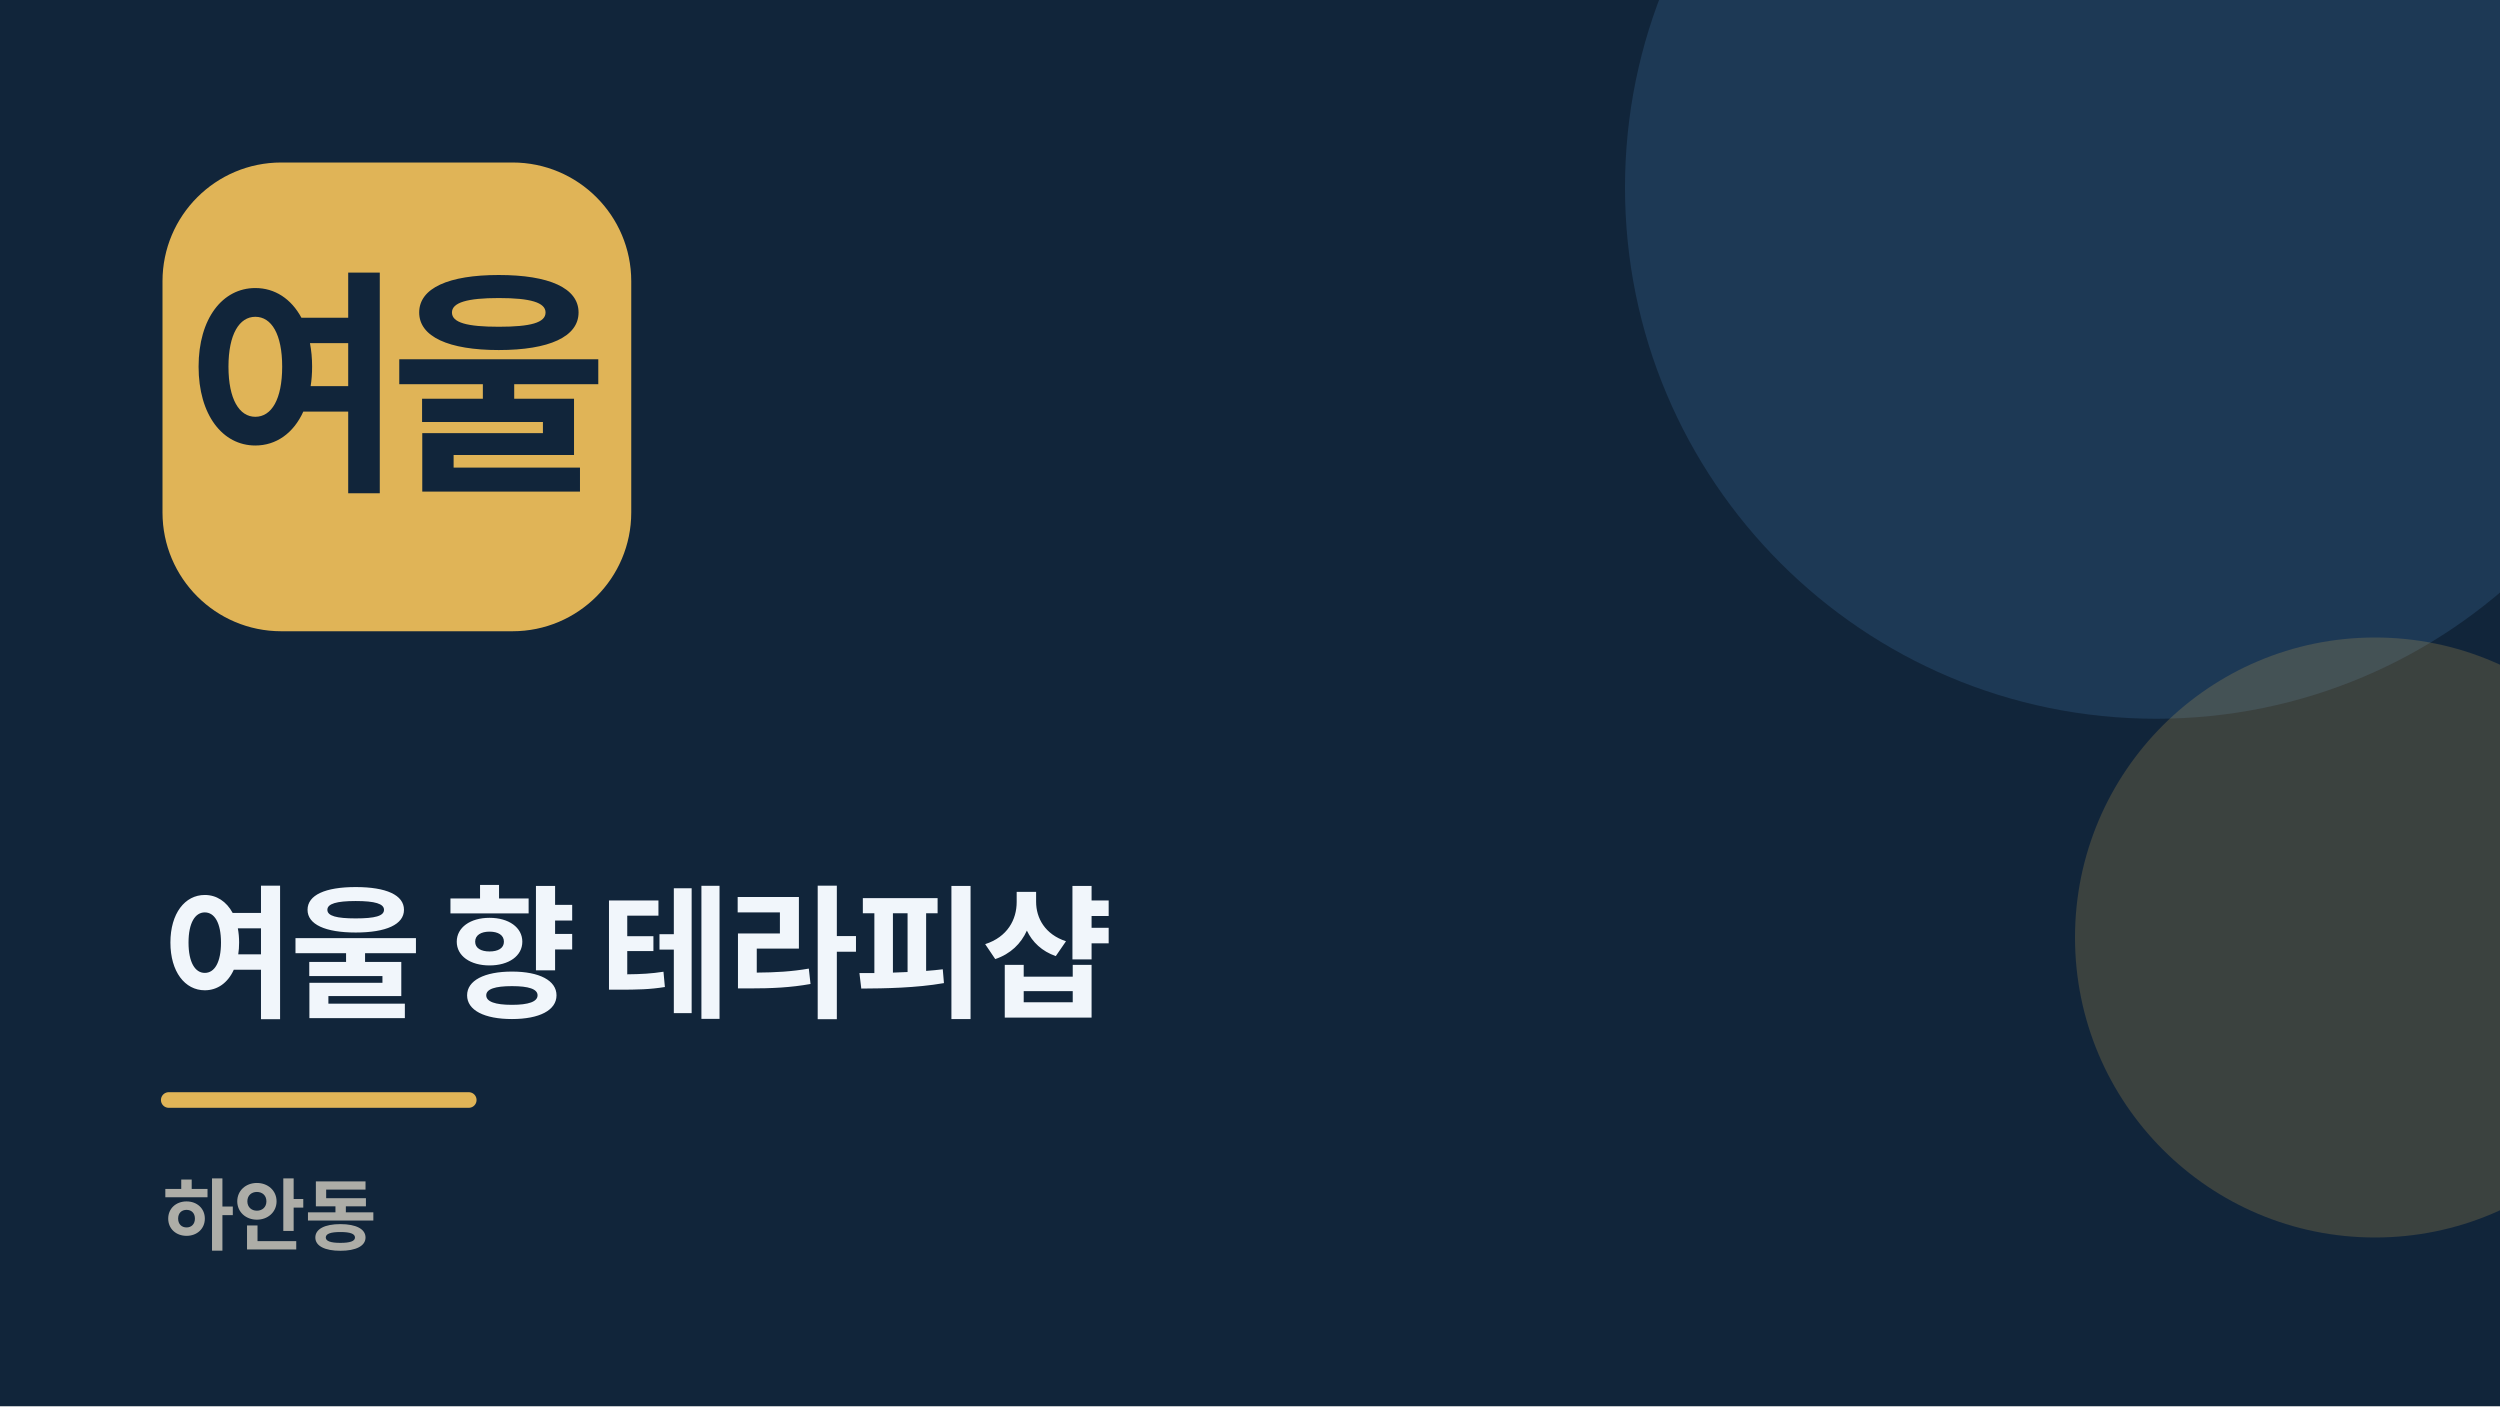
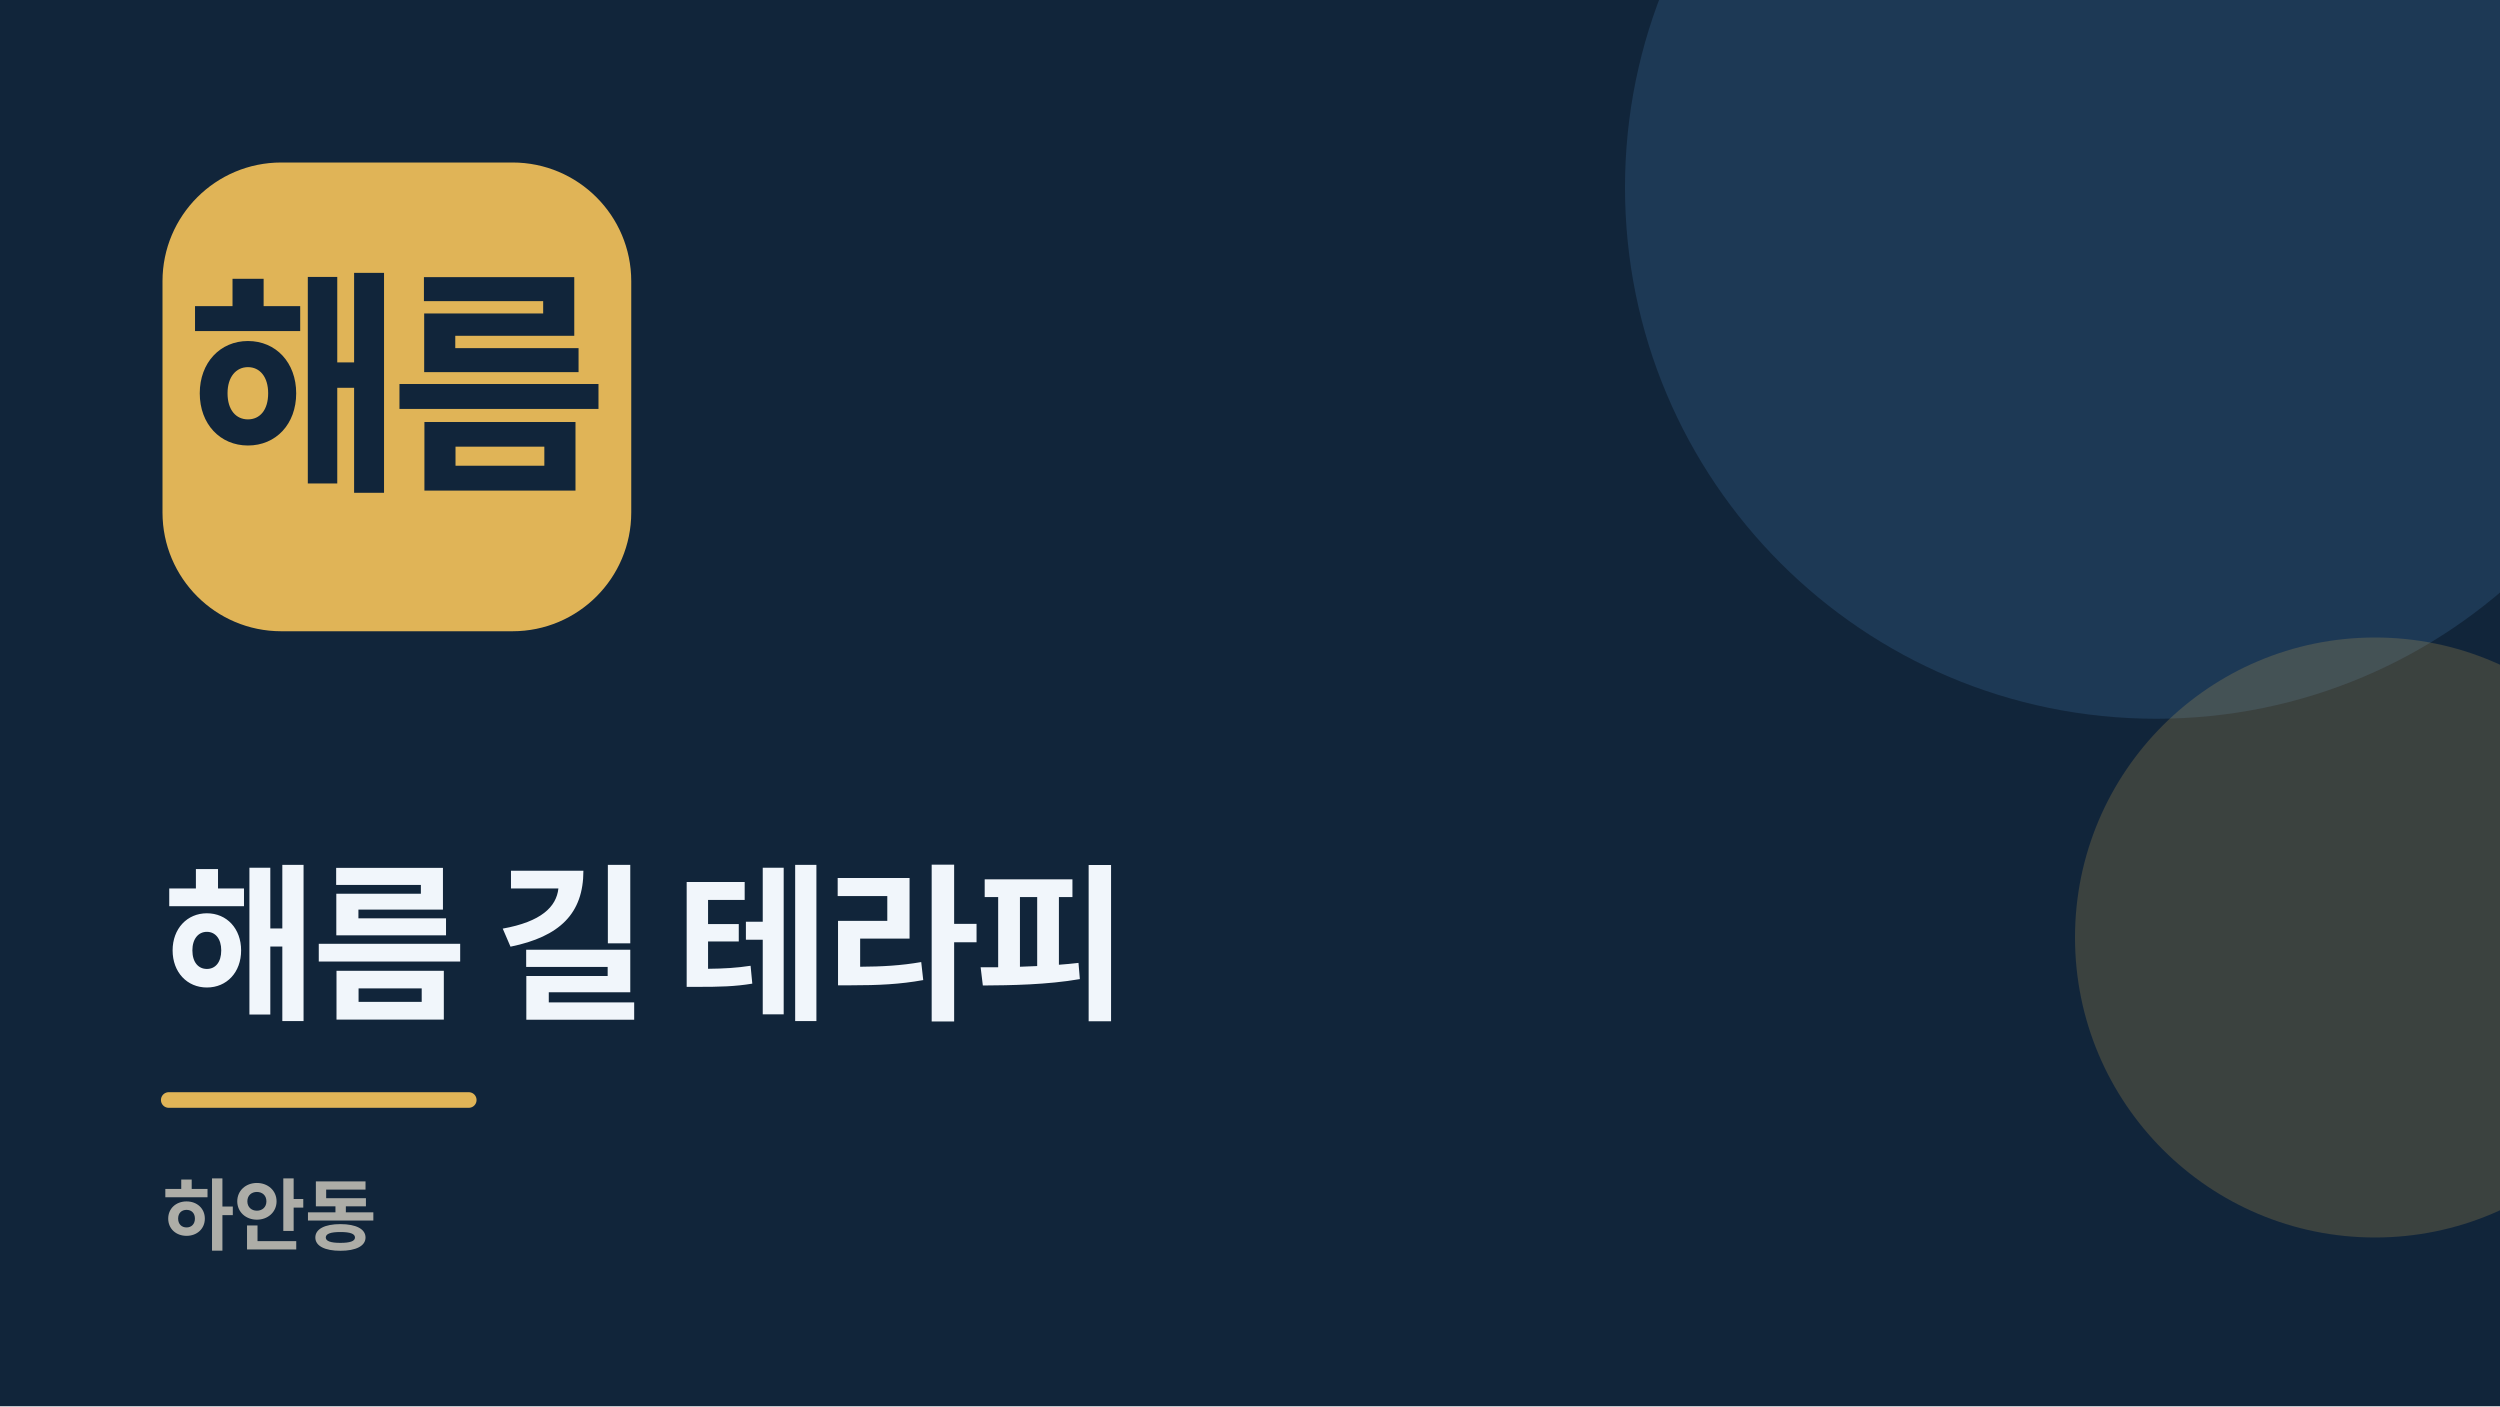
- <svg xmlns="http://www.w3.org/2000/svg" viewBox="0 0 800 450" role="img" preserveAspectRatio="xMidYMid slice" aria-label="여울 향 테라피샵 로드샵 · 방문 이미지">
+ <svg xmlns="http://www.w3.org/2000/svg" viewBox="0 0 800 450" role="img" preserveAspectRatio="xMidYMid slice" aria-label="해름 길 테라피 로드샵 · 방문 이미지">
  <defs>
    <pattern id="sdc333f5b" width="22" height="22" patternUnits="userSpaceOnUse">
      <circle cx="3" cy="3" r="2.3" fill="#E9E2D1" opacity=".34" />
    </pattern>
    <style> .k-ss-m{font-family:'Pretendard Variable',Pretendard,-apple-system,'Apple SD Gothic Neo','Noto Sans KR',sans-serif;font-weight:900;letter-spacing:-.06em} .k-ss-n{font-family:'Pretendard Variable',Pretendard,-apple-system,'Apple SD Gothic Neo','Noto Sans KR',sans-serif;font-weight:850;letter-spacing:-.035em} .k-ss-s{font-family:'Pretendard Variable',Pretendard,-apple-system,'Apple SD Gothic Neo','Noto Sans KR',sans-serif;font-weight:650;letter-spacing:-.01em} </style>
  </defs>
  <rect width="800" height="450" fill="#11253A" />
  <circle cx="690" cy="60" r="170" fill="#27496B" opacity=".55" />
  <circle cx="760" cy="300" r="96" fill="#E0B457" opacity=".2" />
  <rect x="52" y="52" width="150" height="150" rx="38" fill="#E0B457" />
-   <text class="k-ss-m" x="127" y="151" text-anchor="middle" font-size="76" fill="#11253A">여울</text>
-   <text class="k-ss-n" x="52" y="322" font-size="46" fill="#F1F6FB">여울 향 테라피샵</text>
+   <text class="k-ss-m" x="127" y="151" text-anchor="middle" font-size="76" fill="#11253A">해름</text>
+   <text class="k-ss-n" x="52" y="322" font-size="54" fill="#F1F6FB">해름 길 테라피</text>
  <line x1="54" y1="352" x2="150" y2="352" stroke="#E0B457" stroke-width="5" stroke-linecap="round" />
  <text class="k-ss-s" x="52" y="398" font-size="25" fill="#E9E2D1" fill-opacity=".72">하안동</text>
</svg>
